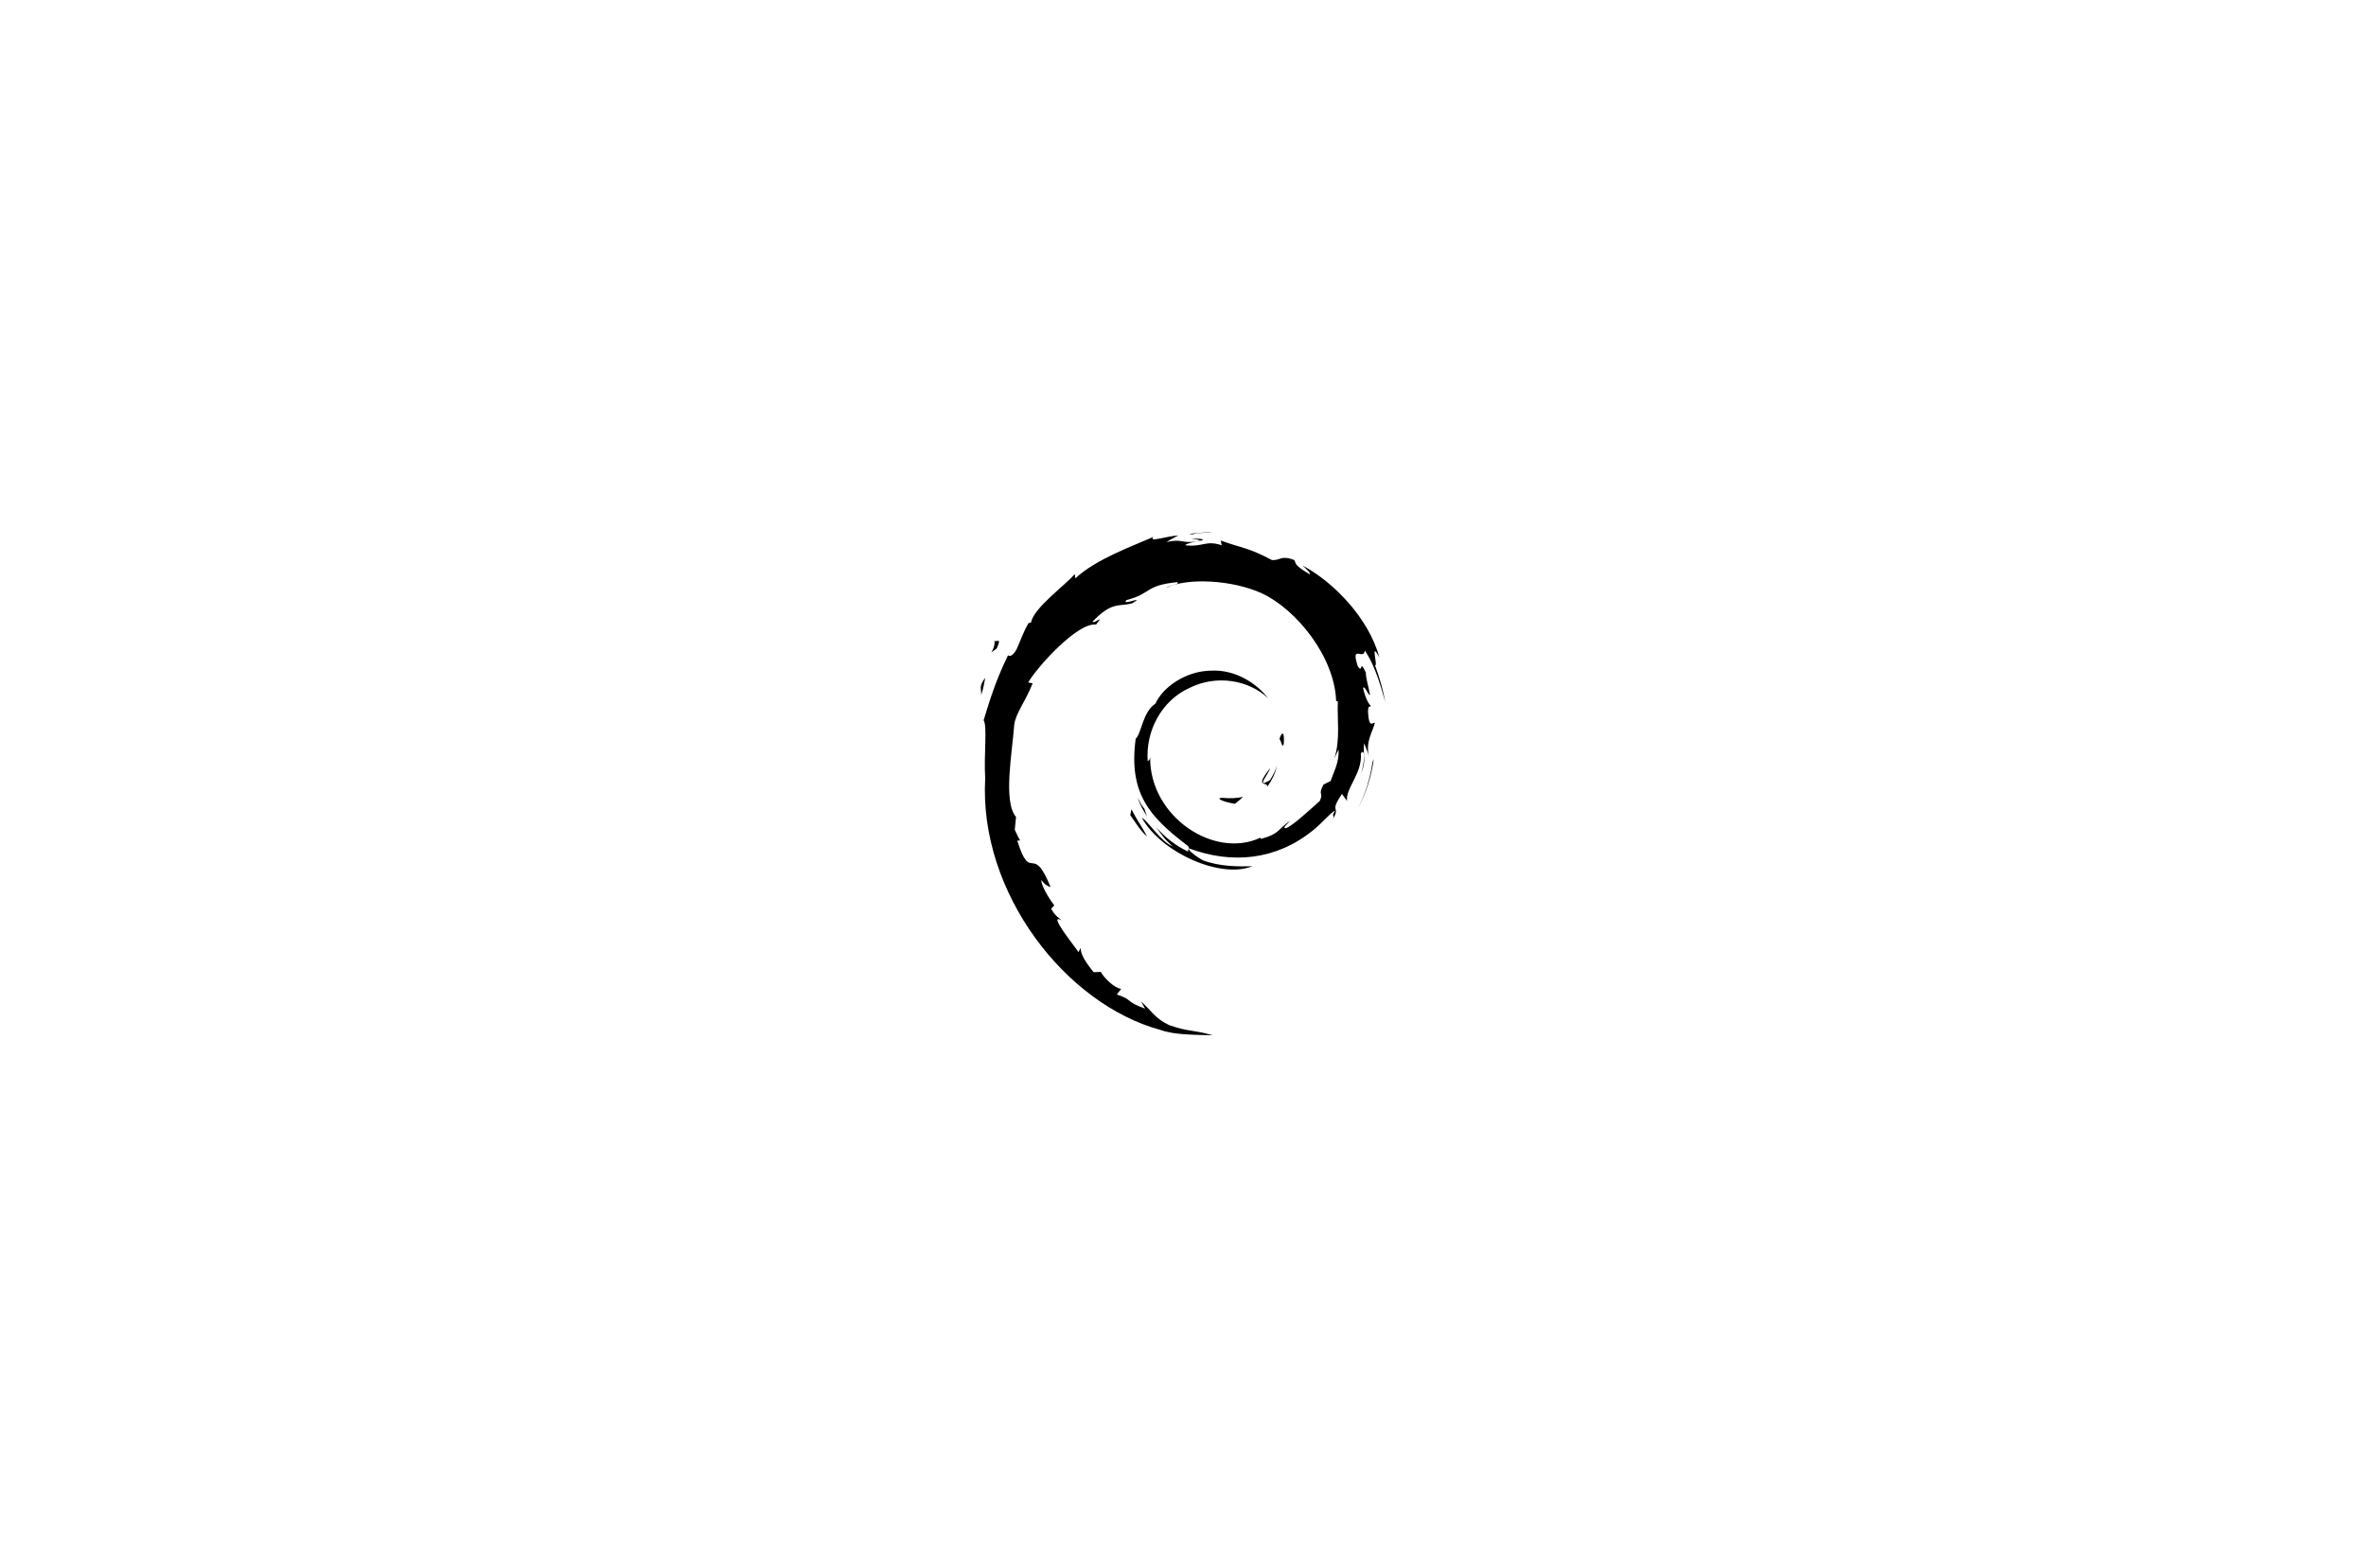
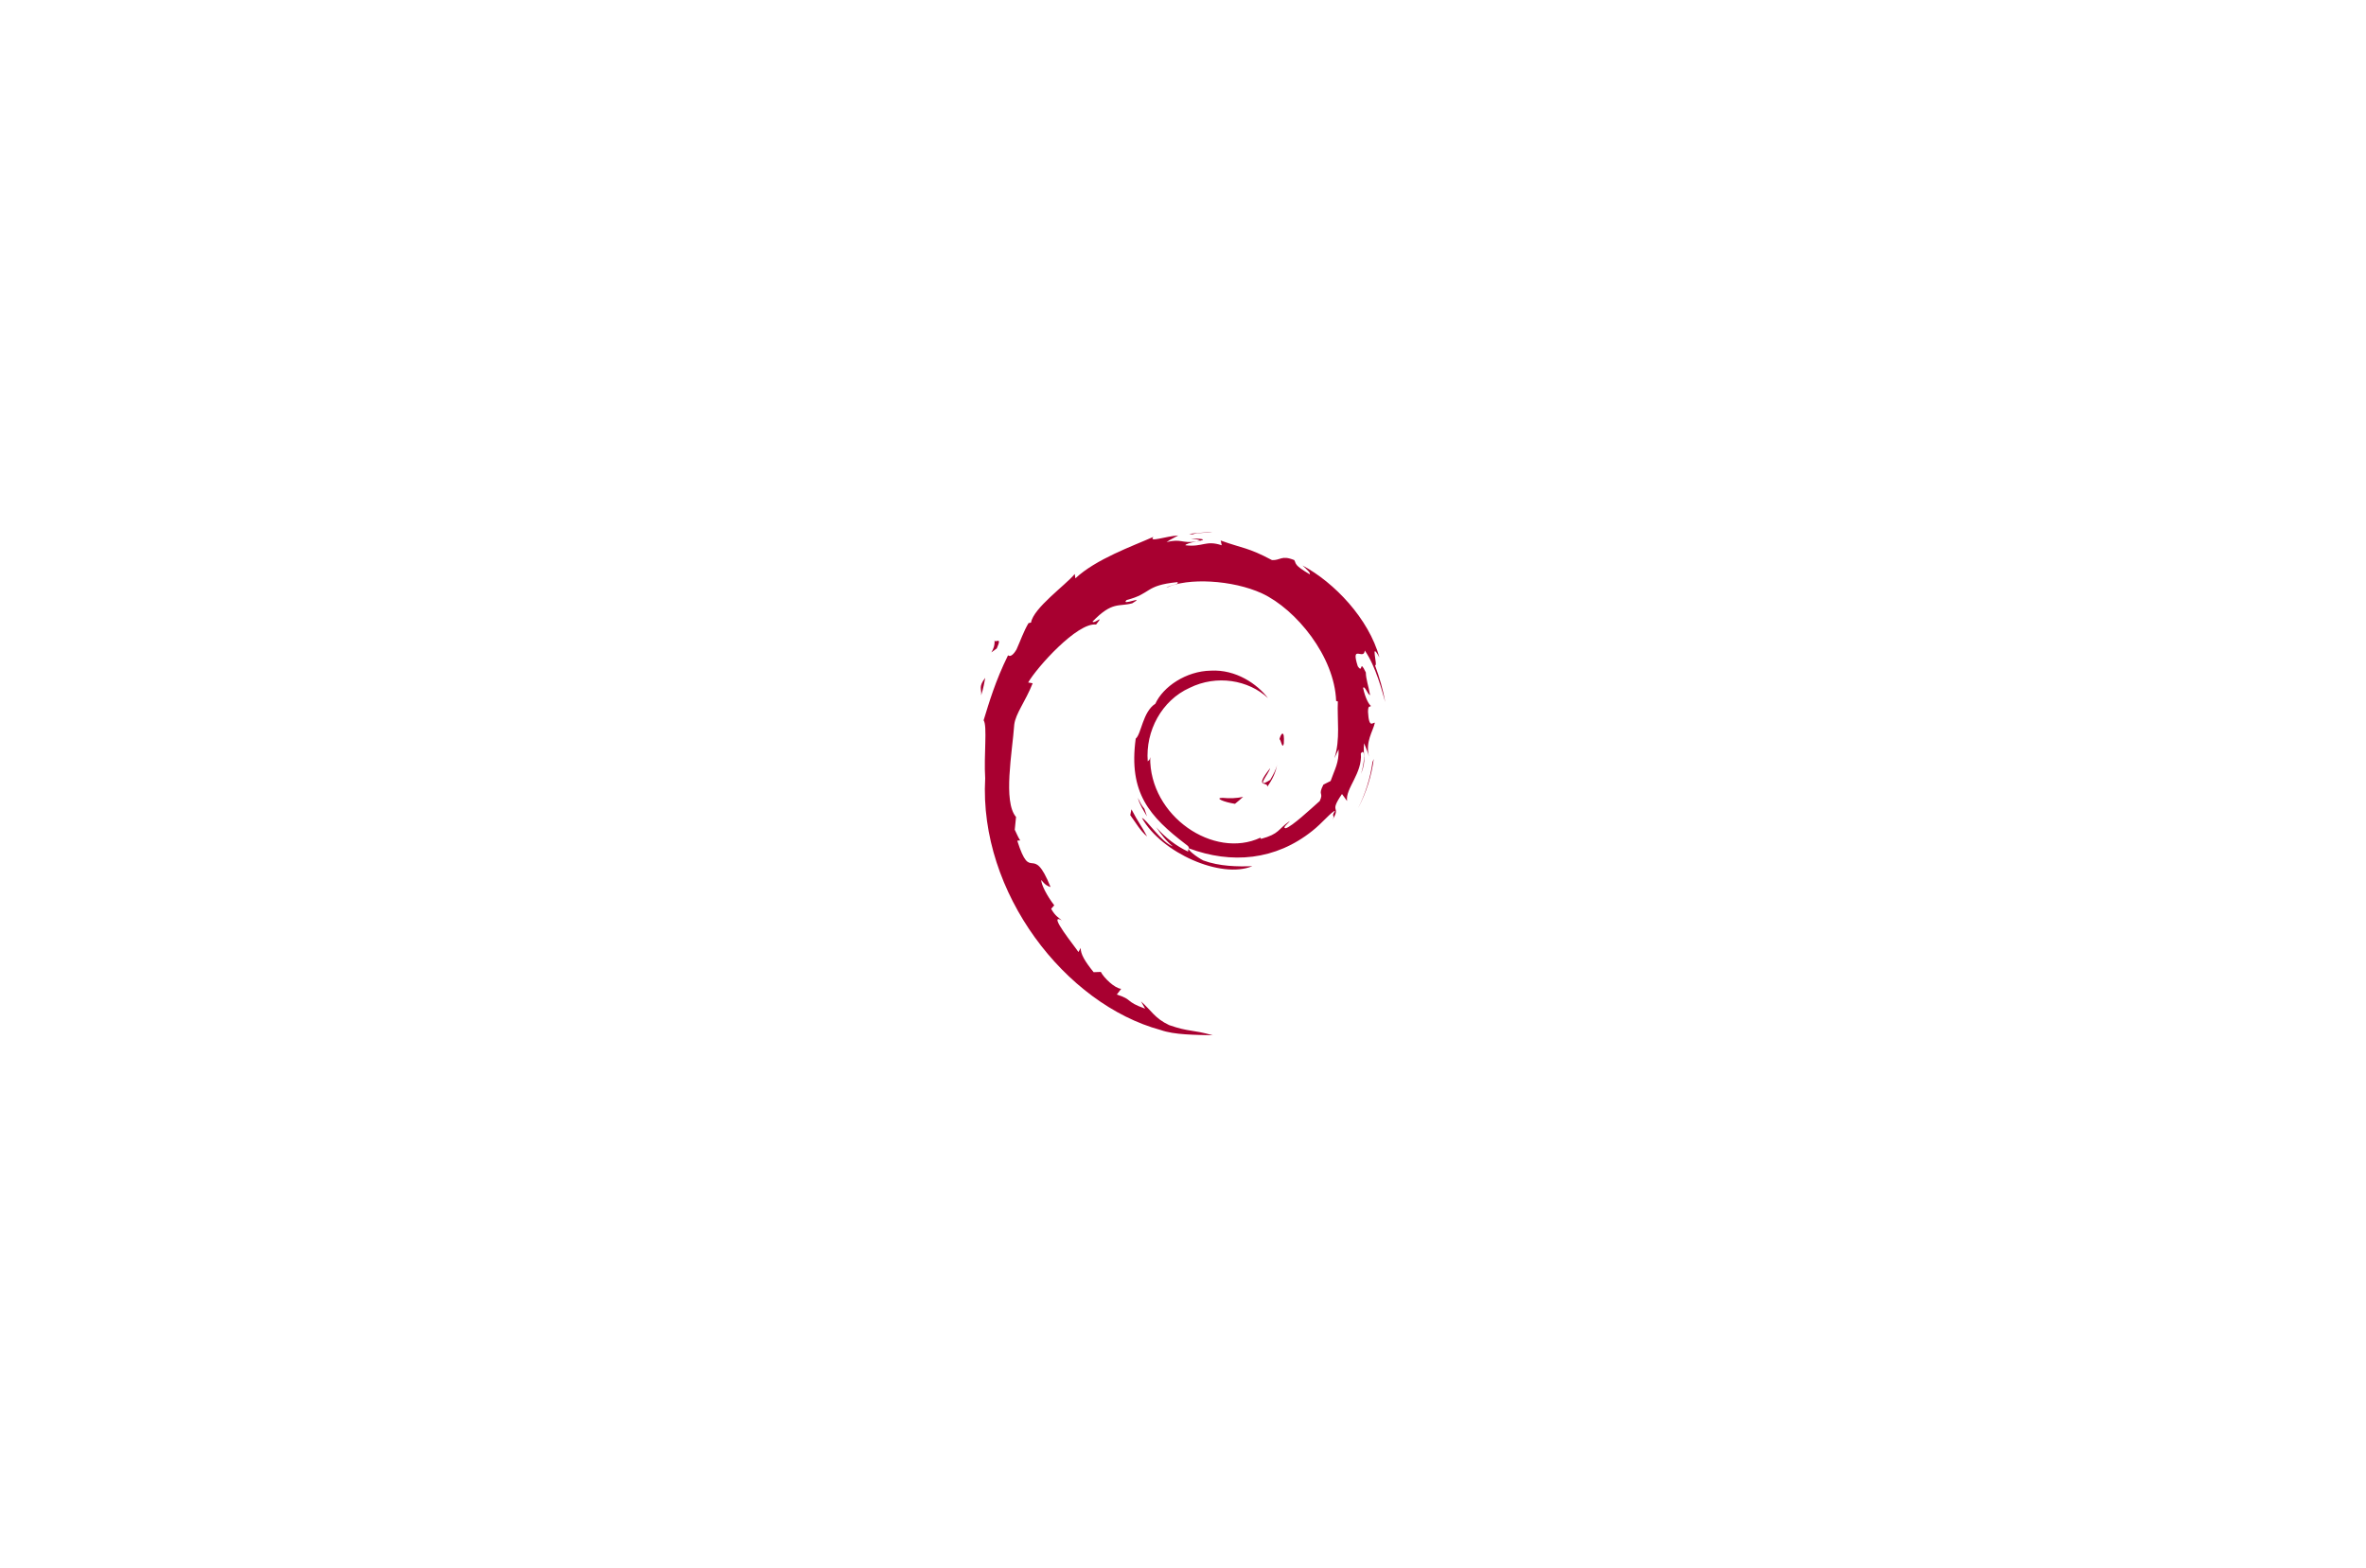
<svg xmlns="http://www.w3.org/2000/svg" width="7030pt" height="4657pt" viewBox="0 0 7030 4657" overflow="visible" enable-background="new 0 0 87.041 108.445" xml:space="preserve" version="1.1" id="svg12">
  <defs id="defs12" />
-   <g id="Layer_1" transform="matrix(13.79403,0,0,13.79403,2915.229,1580.525)" style="fill:#000000;fill-opacity:1">
-     <g id="g12" style="fill:#000000;fill-opacity:1">
-       <path fill="#a80030" d="m 51.986,57.297 c -1.797,0.025 0.34,0.926 2.686,1.287 0.648,-0.506 1.236,-1.018 1.76,-1.516 -1.461,0.358 -2.948,0.366 -4.446,0.229" id="path1" style="fill:#000000;fill-opacity:1" />
-       <path fill="#a80030" d="m 61.631,54.893 c 1.07,-1.477 1.85,-3.094 2.125,-4.766 -0.24,1.192 -0.887,2.221 -1.496,3.307 -3.359,2.115 -0.316,-1.256 -0.002,-2.537 -3.612,4.546 -0.496,2.726 -0.627,3.996" id="path2" style="fill:#000000;fill-opacity:1" />
-       <path fill="#a80030" d="m 65.191,45.629 c 0.217,-3.236 -0.637,-2.213 -0.924,-0.978 0.335,0.174 0.6,2.281 0.924,0.978" id="path3" style="fill:#000000;fill-opacity:1" />
-       <path fill="#a80030" d="m 45.172,1.399 c 0.959,0.172 2.072,0.304 1.916,0.533 1.049,-0.23 1.287,-0.442 -1.916,-0.533" id="path4" style="fill:#000000;fill-opacity:1" />
-       <path fill="#a80030" d="M 47.088,1.932 46.41,2.072 47.041,2.016 47.088,1.932" id="path5" style="fill:#000000;fill-opacity:1" />
-       <path fill="#a80030" d="m 76.992,46.856 c 0.107,2.906 -0.85,4.316 -1.713,6.812 l -1.553,0.776 c -1.271,2.468 0.123,1.567 -0.787,3.53 -1.984,1.764 -6.021,5.52 -7.313,5.863 -0.943,-0.021 0.639,-1.113 0.846,-1.541 -2.656,1.824 -2.131,2.738 -6.193,3.846 L 60.16,65.878 C 50.142,70.591 36.226,61.251 36.409,48.507 c -0.107,0.809 -0.304,0.607 -0.526,0.934 -0.517,-6.557 3.028,-13.143 9.007,-15.832 5.848,-2.895 12.704,-1.707 16.893,2.197 -2.301,-3.014 -6.881,-6.209 -12.309,-5.91 -5.317,0.084 -10.291,3.463 -11.951,7.131 -2.724,1.715 -3.04,6.611 -4.227,7.507 -1.597,11.737 3.004,16.808 10.787,22.773 1.225,0.826 0.345,0.951 0.511,1.58 -2.586,-1.211 -4.954,-3.039 -6.901,-5.277 1.033,1.512 2.148,2.982 3.589,4.137 -2.438,-0.826 -5.695,-5.908 -6.646,-6.115 4.203,7.525 17.052,13.197 23.78,10.383 -3.113,0.115 -7.068,0.064 -10.566,-1.229 -1.469,-0.756 -3.467,-2.322 -3.11,-2.615 9.182,3.43 18.667,2.598 26.612,-3.771 2.021,-1.574 4.229,-4.252 4.867,-4.289 -0.961,1.445 0.164,0.695 -0.574,1.971 2.014,-3.248 -0.875,-1.322 2.082,-5.609 l 1.092,1.504 c -0.406,-2.696 3.348,-5.97 2.967,-10.234 0.861,-1.304 0.961,1.403 0.047,4.403 1.268,-3.328 0.334,-3.863 0.66,-6.609 0.352,0.923 0.814,1.904 1.051,2.878 -0.826,-3.216 0.848,-5.416 1.262,-7.285 -0.408,-0.181 -1.275,1.422 -1.473,-2.377 0.029,-1.65 0.459,-0.865 0.625,-1.271 -0.324,-0.186 -1.174,-1.451 -1.691,-3.877 0.375,-0.57 1.002,1.478 1.512,1.562 -0.328,-1.929 -0.893,-3.4 -0.916,-4.88 -1.49,-3.114 -0.527,0.415 -1.736,-1.337 -1.586,-4.947 1.316,-1.148 1.512,-3.396 2.404,3.483 3.775,8.881 4.404,11.117 -0.48,-2.726 -1.256,-5.367 -2.203,-7.922 0.73,0.307 -1.176,-5.609 0.949,-1.691 C 83.519,18.706 76.074,10.902 69.225,7.24 70.063,8.007 71.121,8.97 70.741,9.121 67.335,7.093 67.934,6.935 67.446,6.078 64.671,4.949 64.489,6.169 62.651,6.08 57.421,3.306 56.413,3.601 51.6,1.863 l 0.219,1.023 c -3.465,-1.154 -4.037,0.438 -7.782,0.004 -0.228,-0.178 1.2,-0.644 2.375,-0.815 -3.35,0.442 -3.193,-0.66 -6.471,0.122 0.808,-0.567 1.662,-0.942 2.524,-1.424 -2.732,0.166 -6.522,1.59 -5.352,0.295 -4.456,1.988 -12.37,4.779 -16.811,8.943 l -0.14,-0.933 c -2.035,2.443 -8.874,7.296 -9.419,10.46 l -0.544,0.127 c -1.059,1.793 -1.744,3.825 -2.584,5.67 -1.385,2.36 -2.03,0.908 -1.833,1.278 -2.724,5.523 -4.077,10.164 -5.246,13.97 0.833,1.245 0.02,7.495 0.335,12.497 -1.368,24.704 17.338,48.69 37.785,54.228 2.997,1.072 7.454,1.031 11.245,1.141 -4.473,-1.279 -5.051,-0.678 -9.408,-2.197 -3.143,-1.48 -3.832,-3.17 -6.058,-5.102 l 0.881,1.557 c -4.366,-1.545 -2.539,-1.912 -6.091,-3.037 l 0.941,-1.229 C 28.751,98.334 26.418,96.056 25.78,94.795 l -1.548,0.061 c -1.86,-2.295 -2.851,-3.949 -2.779,-5.23 l -0.5,0.891 c -0.567,-0.973 -6.843,-8.607 -3.587,-6.83 -0.605,-0.553 -1.409,-0.9 -2.281,-2.484 l 0.663,-0.758 c -1.567,-2.016 -2.884,-4.6 -2.784,-5.461 0.836,1.129 1.416,1.34 1.99,1.533 -3.957,-9.818 -4.179,-0.541 -7.176,-9.994 L 8.412,66.472 C 7.926,65.74 7.631,64.945 7.24,64.165 l 0.276,-2.75 C 4.667,58.121 6.719,47.409 7.13,41.534 7.415,39.145 9.508,36.602 11.1,32.614 l -0.97,-0.167 c 1.854,-3.234 10.586,-12.988 14.63,-12.486 1.959,-2.461 -0.389,-0.009 -0.772,-0.629 4.303,-4.453 5.656,-3.146 8.56,-3.947 3.132,-1.859 -2.688,0.725 -1.203,-0.709 5.414,-1.383 3.837,-3.144 10.9,-3.846 0.745,0.424 -1.729,0.655 -2.35,1.205 4.511,-2.207 14.275,-1.705 20.617,1.225 7.359,3.439 15.627,13.605 15.953,23.17 l 0.371,0.1 c -0.188,3.802 0.582,8.199 -0.752,12.238 l 0.908,-1.912" id="path6" style="fill:#000000;fill-opacity:1" />
-       <path fill="#a80030" d="m 32.372,59.764 -0.252,1.26 c 1.181,1.604 2.118,3.342 3.626,4.596 -1.085,-2.118 -1.891,-2.993 -3.374,-5.856" id="path7" style="fill:#000000;fill-opacity:1" />
-       <path fill="#a80030" d="m 35.164,59.654 c -0.625,-0.691 -0.995,-1.523 -1.409,-2.352 0.396,1.457 1.207,2.709 1.962,3.982 l -0.553,-1.63" id="path8" style="fill:#000000;fill-opacity:1" />
-       <path fill="#a80030" d="m 84.568,48.916 -0.264,0.662 c -0.484,3.438 -1.529,6.84 -3.131,9.994 1.77,-3.328 2.915,-6.968 3.395,-10.656" id="path9" style="fill:#000000;fill-opacity:1" />
-       <path fill="#a80030" d="M 45.527,0.537 C 46.742,0.092 48.514,0.293 49.803,0 48.123,0.141 46.451,0.225 44.8,0.438 l 0.727,0.099" id="path10" style="fill:#000000;fill-opacity:1" />
-       <path fill="#a80030" d="m 2.872,23.219 c 0.28,2.592 -1.95,3.598 0.494,1.889 1.31,-2.951 -0.512,-0.815 -0.494,-1.889" id="path11" style="fill:#000000;fill-opacity:1" />
-       <path fill="#a80030" d="M 0,35.215 C 0.563,33.487 0.665,32.449 0.88,31.449 -0.676,33.438 0.164,33.862 0,35.215" id="path12" style="fill:#000000;fill-opacity:1" />
+   <g id="Layer_1" transform="matrix(13.79403,0,0,13.79403,2915.229,1580.525)">
+     <g id="g12">
+       <path fill="#a80030" d="m 51.986,57.297 c -1.797,0.025 0.34,0.926 2.686,1.287 0.648,-0.506 1.236,-1.018 1.76,-1.516 -1.461,0.358 -2.948,0.366 -4.446,0.229" id="path1" />
+       <path fill="#a80030" d="m 61.631,54.893 c 1.07,-1.477 1.85,-3.094 2.125,-4.766 -0.24,1.192 -0.887,2.221 -1.496,3.307 -3.359,2.115 -0.316,-1.256 -0.002,-2.537 -3.612,4.546 -0.496,2.726 -0.627,3.996" id="path2" />
+       <path fill="#a80030" d="m 65.191,45.629 c 0.217,-3.236 -0.637,-2.213 -0.924,-0.978 0.335,0.174 0.6,2.281 0.924,0.978" id="path3" />
+       <path fill="#a80030" d="m 45.172,1.399 c 0.959,0.172 2.072,0.304 1.916,0.533 1.049,-0.23 1.287,-0.442 -1.916,-0.533" id="path4" />
+       <path fill="#a80030" d="M 47.088,1.932 46.41,2.072 47.041,2.016 47.088,1.932" id="path5" />
+       <path fill="#a80030" d="m 76.992,46.856 c 0.107,2.906 -0.85,4.316 -1.713,6.812 l -1.553,0.776 c -1.271,2.468 0.123,1.567 -0.787,3.53 -1.984,1.764 -6.021,5.52 -7.313,5.863 -0.943,-0.021 0.639,-1.113 0.846,-1.541 -2.656,1.824 -2.131,2.738 -6.193,3.846 L 60.16,65.878 C 50.142,70.591 36.226,61.251 36.409,48.507 c -0.107,0.809 -0.304,0.607 -0.526,0.934 -0.517,-6.557 3.028,-13.143 9.007,-15.832 5.848,-2.895 12.704,-1.707 16.893,2.197 -2.301,-3.014 -6.881,-6.209 -12.309,-5.91 -5.317,0.084 -10.291,3.463 -11.951,7.131 -2.724,1.715 -3.04,6.611 -4.227,7.507 -1.597,11.737 3.004,16.808 10.787,22.773 1.225,0.826 0.345,0.951 0.511,1.58 -2.586,-1.211 -4.954,-3.039 -6.901,-5.277 1.033,1.512 2.148,2.982 3.589,4.137 -2.438,-0.826 -5.695,-5.908 -6.646,-6.115 4.203,7.525 17.052,13.197 23.78,10.383 -3.113,0.115 -7.068,0.064 -10.566,-1.229 -1.469,-0.756 -3.467,-2.322 -3.11,-2.615 9.182,3.43 18.667,2.598 26.612,-3.771 2.021,-1.574 4.229,-4.252 4.867,-4.289 -0.961,1.445 0.164,0.695 -0.574,1.971 2.014,-3.248 -0.875,-1.322 2.082,-5.609 l 1.092,1.504 c -0.406,-2.696 3.348,-5.97 2.967,-10.234 0.861,-1.304 0.961,1.403 0.047,4.403 1.268,-3.328 0.334,-3.863 0.66,-6.609 0.352,0.923 0.814,1.904 1.051,2.878 -0.826,-3.216 0.848,-5.416 1.262,-7.285 -0.408,-0.181 -1.275,1.422 -1.473,-2.377 0.029,-1.65 0.459,-0.865 0.625,-1.271 -0.324,-0.186 -1.174,-1.451 -1.691,-3.877 0.375,-0.57 1.002,1.478 1.512,1.562 -0.328,-1.929 -0.893,-3.4 -0.916,-4.88 -1.49,-3.114 -0.527,0.415 -1.736,-1.337 -1.586,-4.947 1.316,-1.148 1.512,-3.396 2.404,3.483 3.775,8.881 4.404,11.117 -0.48,-2.726 -1.256,-5.367 -2.203,-7.922 0.73,0.307 -1.176,-5.609 0.949,-1.691 C 83.519,18.706 76.074,10.902 69.225,7.24 70.063,8.007 71.121,8.97 70.741,9.121 67.335,7.093 67.934,6.935 67.446,6.078 64.671,4.949 64.489,6.169 62.651,6.08 57.421,3.306 56.413,3.601 51.6,1.863 l 0.219,1.023 c -3.465,-1.154 -4.037,0.438 -7.782,0.004 -0.228,-0.178 1.2,-0.644 2.375,-0.815 -3.35,0.442 -3.193,-0.66 -6.471,0.122 0.808,-0.567 1.662,-0.942 2.524,-1.424 -2.732,0.166 -6.522,1.59 -5.352,0.295 -4.456,1.988 -12.37,4.779 -16.811,8.943 l -0.14,-0.933 c -2.035,2.443 -8.874,7.296 -9.419,10.46 l -0.544,0.127 c -1.059,1.793 -1.744,3.825 -2.584,5.67 -1.385,2.36 -2.03,0.908 -1.833,1.278 -2.724,5.523 -4.077,10.164 -5.246,13.97 0.833,1.245 0.02,7.495 0.335,12.497 -1.368,24.704 17.338,48.69 37.785,54.228 2.997,1.072 7.454,1.031 11.245,1.141 -4.473,-1.279 -5.051,-0.678 -9.408,-2.197 -3.143,-1.48 -3.832,-3.17 -6.058,-5.102 l 0.881,1.557 c -4.366,-1.545 -2.539,-1.912 -6.091,-3.037 l 0.941,-1.229 C 28.751,98.334 26.418,96.056 25.78,94.795 l -1.548,0.061 c -1.86,-2.295 -2.851,-3.949 -2.779,-5.23 l -0.5,0.891 c -0.567,-0.973 -6.843,-8.607 -3.587,-6.83 -0.605,-0.553 -1.409,-0.9 -2.281,-2.484 l 0.663,-0.758 c -1.567,-2.016 -2.884,-4.6 -2.784,-5.461 0.836,1.129 1.416,1.34 1.99,1.533 -3.957,-9.818 -4.179,-0.541 -7.176,-9.994 L 8.412,66.472 C 7.926,65.74 7.631,64.945 7.24,64.165 l 0.276,-2.75 C 4.667,58.121 6.719,47.409 7.13,41.534 7.415,39.145 9.508,36.602 11.1,32.614 l -0.97,-0.167 c 1.854,-3.234 10.586,-12.988 14.63,-12.486 1.959,-2.461 -0.389,-0.009 -0.772,-0.629 4.303,-4.453 5.656,-3.146 8.56,-3.947 3.132,-1.859 -2.688,0.725 -1.203,-0.709 5.414,-1.383 3.837,-3.144 10.9,-3.846 0.745,0.424 -1.729,0.655 -2.35,1.205 4.511,-2.207 14.275,-1.705 20.617,1.225 7.359,3.439 15.627,13.605 15.953,23.17 l 0.371,0.1 c -0.188,3.802 0.582,8.199 -0.752,12.238 l 0.908,-1.912" id="path6" />
+       <path fill="#a80030" d="m 32.372,59.764 -0.252,1.26 c 1.181,1.604 2.118,3.342 3.626,4.596 -1.085,-2.118 -1.891,-2.993 -3.374,-5.856" id="path7" />
+       <path fill="#a80030" d="m 35.164,59.654 c -0.625,-0.691 -0.995,-1.523 -1.409,-2.352 0.396,1.457 1.207,2.709 1.962,3.982 l -0.553,-1.63" id="path8" />
+       <path fill="#a80030" d="m 84.568,48.916 -0.264,0.662 c -0.484,3.438 -1.529,6.84 -3.131,9.994 1.77,-3.328 2.915,-6.968 3.395,-10.656" id="path9" />
+       <path fill="#a80030" d="M 45.527,0.537 C 46.742,0.092 48.514,0.293 49.803,0 48.123,0.141 46.451,0.225 44.8,0.438 l 0.727,0.099" id="path10" />
+       <path fill="#a80030" d="m 2.872,23.219 c 0.28,2.592 -1.95,3.598 0.494,1.889 1.31,-2.951 -0.512,-0.815 -0.494,-1.889" id="path11" />
+       <path fill="#a80030" d="M 0,35.215 C 0.563,33.487 0.665,32.449 0.88,31.449 -0.676,33.438 0.164,33.862 0,35.215" id="path12" />
    </g>
  </g>
</svg>
